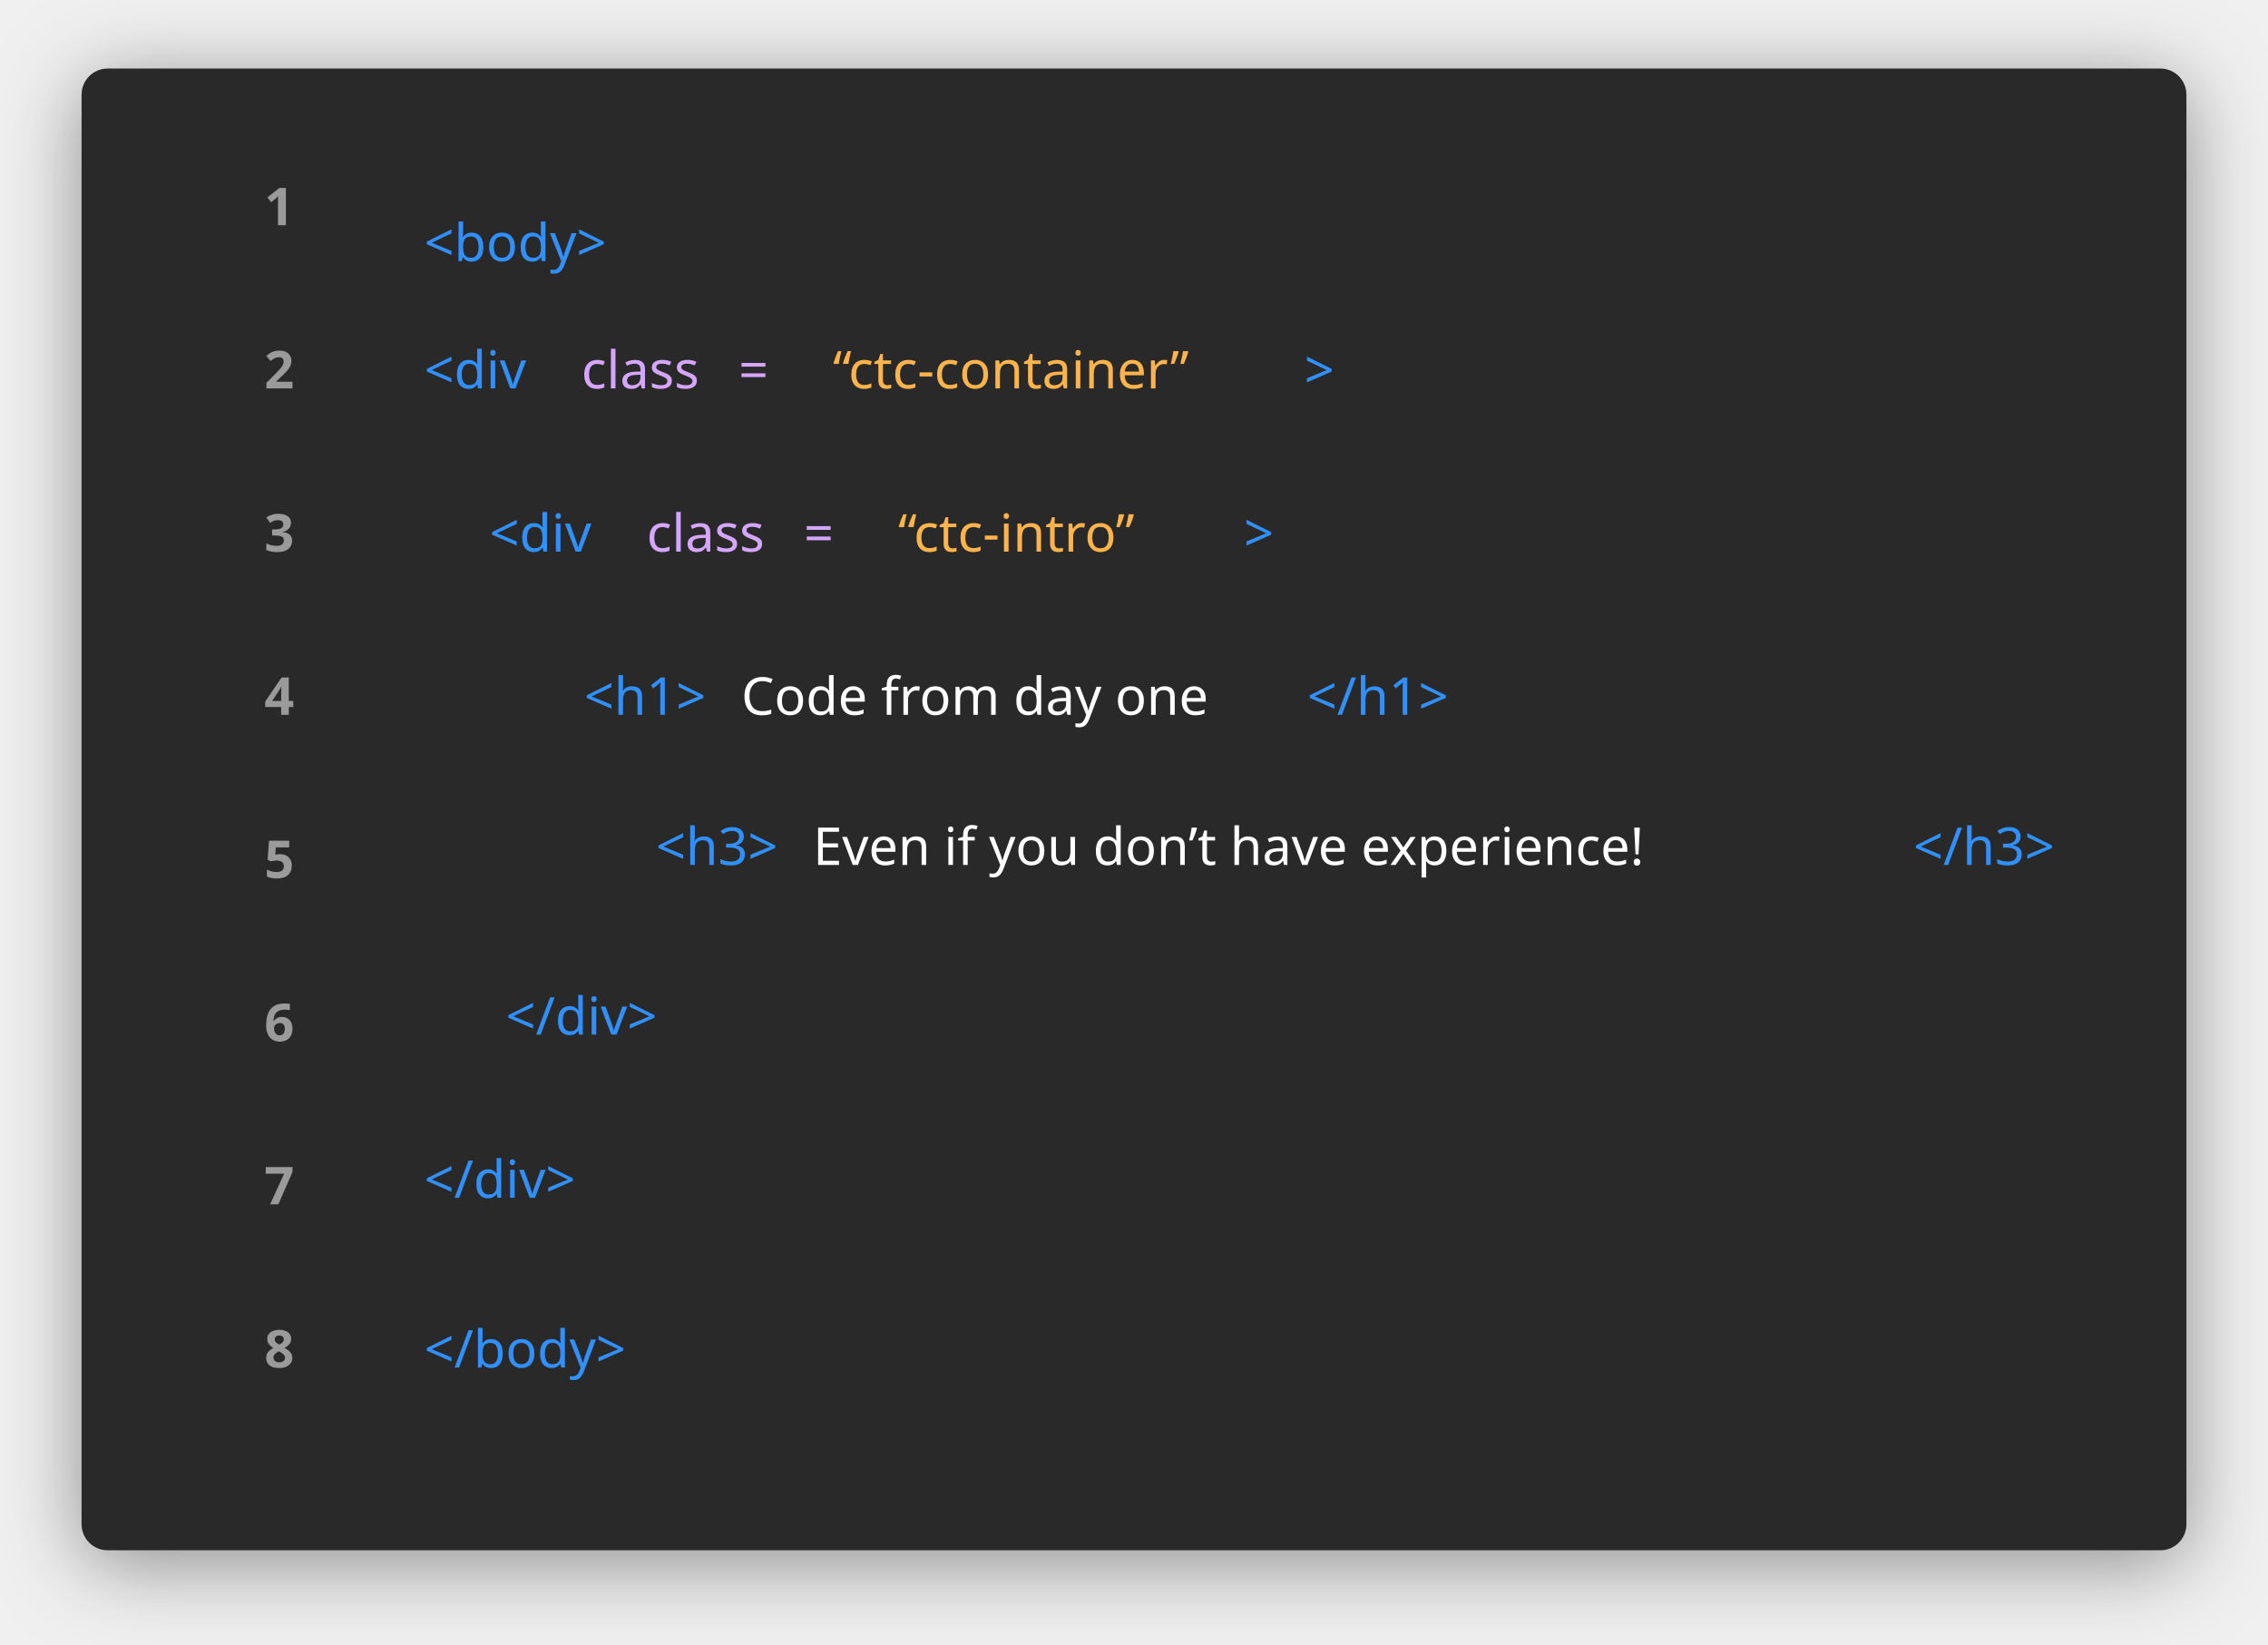
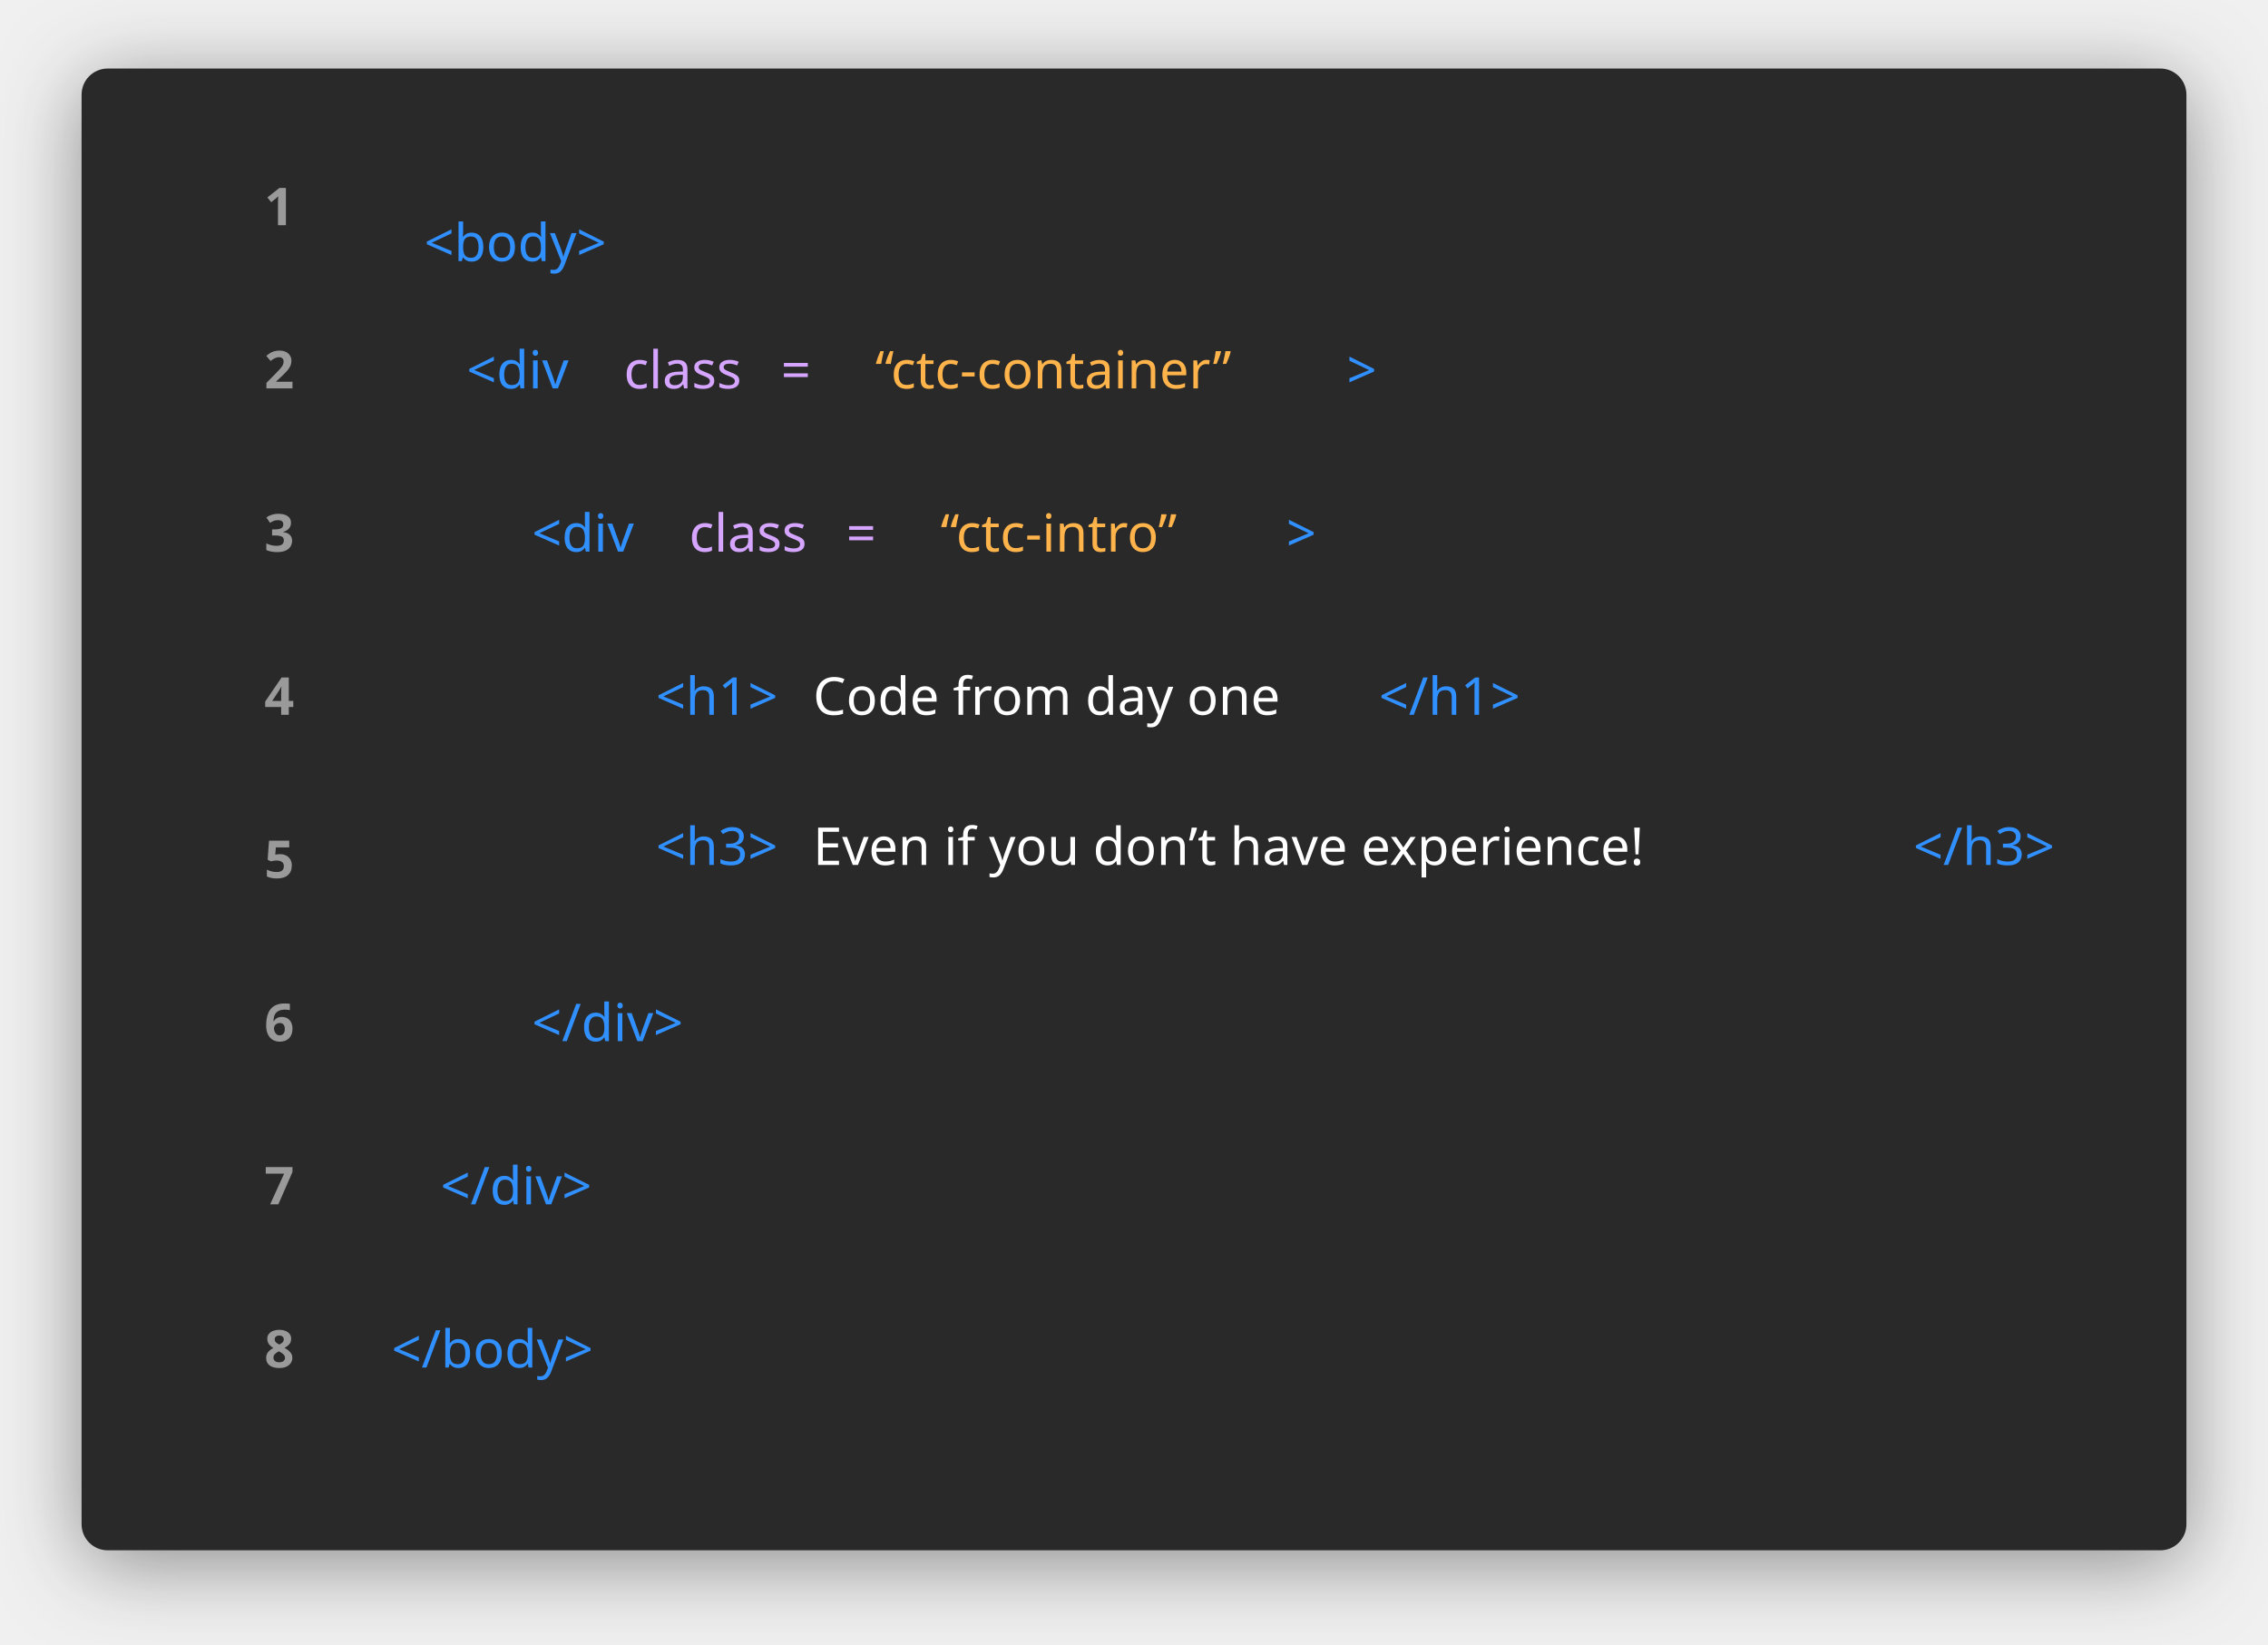
<svg xmlns="http://www.w3.org/2000/svg" xmlns:xlink="http://www.w3.org/1999/xlink" width="695" height="504" viewBox="0 0 695 504">
  <defs>
-     <rect id="group-2@2x-b" width="645" height="454" rx="8" />
-     <filter id="group-2@2x-a" width="112.2%" height="117.4%" x="-6.1%" y="-7.8%" filterUnits="objectBoundingBox">
+     <rect id="code@2x-b" width="645" height="454" rx="8" />
+     <filter id="code@2x-a" width="112.2%" height="117.4%" x="-6.1%" y="-7.8%" filterUnits="objectBoundingBox">
      <feOffset dy="4" in="SourceAlpha" result="shadowOffsetOuter1" />
      <feGaussianBlur in="shadowOffsetOuter1" result="shadowBlurOuter1" stdDeviation="12.5" />
      <feColorMatrix in="shadowBlurOuter1" values="0 0 0 0 0.161   0 0 0 0 0.161   0 0 0 0 0.161  0 0 0 0.5 0" />
    </filter>
  </defs>
  <g fill="none" fill-rule="evenodd" transform="translate(25 21)">
    <g fill-rule="nonzero">
-       <use fill="#000" filter="url(#group-2@2x-a)" xlink:href="#group-2@2x-b" />
-       <use fill="#292929" xlink:href="#group-2@2x-b" />
+       <use fill="#000" filter="url(#code@2x-a)" xlink:href="#code@2x-b" />
+       <use fill="#292929" xlink:href="#code@2x-b" />
    </g>
    <text fill="#3190FF" font-family="Menlo-Regular, Menlo" font-size="16">
      <tspan x="105" y="59">&lt;body&gt;</tspan>
    </text>
    <text font-family="Menlo-Regular, Menlo" font-size="16">
-       <tspan x="105" y="98" fill="#3190FF">&lt;div </tspan>
-       <tspan x="153.164" y="98" fill="#D5A5FF">class</tspan>
-       <tspan x="201.328" y="98" fill="#D5A5FF"> = </tspan>
-       <tspan x="230.227" y="98" fill="#FFB44B">“ctc-container”</tspan>
-       <tspan x="374.719" y="98" fill="#3190FF">&gt;</tspan>
+       <tspan x="118" y="98" fill="#3190FF">&lt;div </tspan>
+       <tspan x="166.164" y="98" fill="#D5A5FF">class</tspan>
+       <tspan x="214.328" y="98" fill="#D5A5FF"> = </tspan>
+       <tspan x="243.227" y="98" fill="#FFB44B">“ctc-container”</tspan>
+       <tspan x="387.719" y="98" fill="#3190FF">&gt;</tspan>
    </text>
    <text font-family="Menlo-Regular, Menlo" font-size="16">
-       <tspan x="125" y="148" fill="#3190FF">&lt;div </tspan>
-       <tspan x="173.164" y="148" fill="#D5A5FF">class</tspan>
-       <tspan x="221.328" y="148" fill="#D5A5FF"> = </tspan>
-       <tspan x="250.227" y="148" fill="#FFB44B">“ctc-intro”</tspan>
-       <tspan x="356.188" y="148" fill="#3190FF">&gt;</tspan>
+       <tspan x="138" y="148" fill="#3190FF">&lt;div </tspan>
+       <tspan x="186.164" y="148" fill="#D5A5FF">class</tspan>
+       <tspan x="234.328" y="148" fill="#D5A5FF"> = </tspan>
+       <tspan x="263.227" y="148" fill="#FFB44B">“ctc-intro”</tspan>
+       <tspan x="369.188" y="148" fill="#3190FF">&gt;</tspan>
    </text>
    <text fill="#3190FF" font-family="Menlo-Regular, Menlo" font-size="16">
-       <tspan x="105" y="398">&lt;/body&gt;</tspan>
+       <tspan x="95" y="398">&lt;/body&gt;</tspan>
    </text>
    <text fill="#3190FF" font-family="Menlo-Regular, Menlo" font-size="16">
-       <tspan x="130" y="296">&lt;/div&gt;</tspan>
+       <tspan x="138" y="298">&lt;/div&gt;</tspan>
    </text>
    <text fill="#3190FF" font-family="Menlo-Regular, Menlo" font-size="16">
-       <tspan x="105" y="346">&lt;/div&gt;</tspan>
+       <tspan x="110" y="348">&lt;/div&gt;</tspan>
    </text>
    <text fill="#9A9A9A" font-family="Menlo-Bold, Menlo" font-size="16" font-weight="bold">
      <tspan x="56" y="48">1</tspan>
    </text>
    <text font-family="Menlo-Regular, Menlo" font-size="16">
-       <tspan x="154" y="198" fill="#3190FF">&lt;h1&gt;</tspan>
-       <tspan x="192.531" y="198" fill="#9A9A9A"> </tspan>
-       <tspan x="202.164" y="198" fill="#FFF">Code from day one</tspan>
-       <tspan x="365.922" y="198" fill="#9A9A9A"> </tspan>
-       <tspan x="375.555" y="198" fill="#3190FF">&lt;/h1&gt;</tspan>
-       <tspan x="423.719" y="198" fill="#FFB44B"> </tspan>
+       <tspan x="176" y="198" fill="#3190FF">&lt;h1&gt;</tspan>
+       <tspan x="214.531" y="198" fill="#9A9A9A"> </tspan>
+       <tspan x="224.164" y="198" fill="#FFF">Code from day one</tspan>
+       <tspan x="387.922" y="198" fill="#9A9A9A"> </tspan>
+       <tspan x="397.555" y="198" fill="#3190FF">&lt;/h1&gt;</tspan>
+       <tspan x="445.719" y="198" fill="#FFB44B"> </tspan>
    </text>
    <text font-family="Menlo-Regular, Menlo" font-size="16">
      <tspan x="176" y="244" fill="#3190FF">&lt;h3&gt;</tspan>
      <tspan x="214.531" y="244" fill="#9A9A9A"> </tspan>
      <tspan x="224.164" y="244" fill="#FFF">Even if you don’t have experience!</tspan>
      <tspan x="551.68" y="244" fill="#9A9A9A"> </tspan>
      <tspan x="561.313" y="244" fill="#3190FF">&lt;/h3&gt; </tspan>
    </text>
    <text fill="#9A9A9A" font-family="Menlo-Bold, Menlo" font-size="16" font-weight="bold">
      <tspan x="56" y="148">3</tspan>
    </text>
    <text fill="#9A9A9A" font-family="Menlo-Bold, Menlo" font-size="16" font-weight="bold">
      <tspan x="56" y="98">2</tspan>
    </text>
    <text fill="#9A9A9A" font-family="Menlo-Bold, Menlo" font-size="16" font-weight="bold">
      <tspan x="56" y="198">4</tspan>
    </text>
    <text fill="#9A9A9A" font-family="Menlo-Bold, Menlo" font-size="16" font-weight="bold">
      <tspan x="56" y="248">5</tspan>
    </text>
    <text fill="#9A9A9A" font-family="Menlo-Bold, Menlo" font-size="16" font-weight="bold">
      <tspan x="56" y="298">6</tspan>
    </text>
    <text fill="#9A9A9A" font-family="Menlo-Bold, Menlo" font-size="16" font-weight="bold">
      <tspan x="56" y="348">7</tspan>
    </text>
    <text fill="#9A9A9A" font-family="Menlo-Bold, Menlo" font-size="16" font-weight="bold">
      <tspan x="56" y="398">8</tspan>
    </text>
  </g>
</svg>
